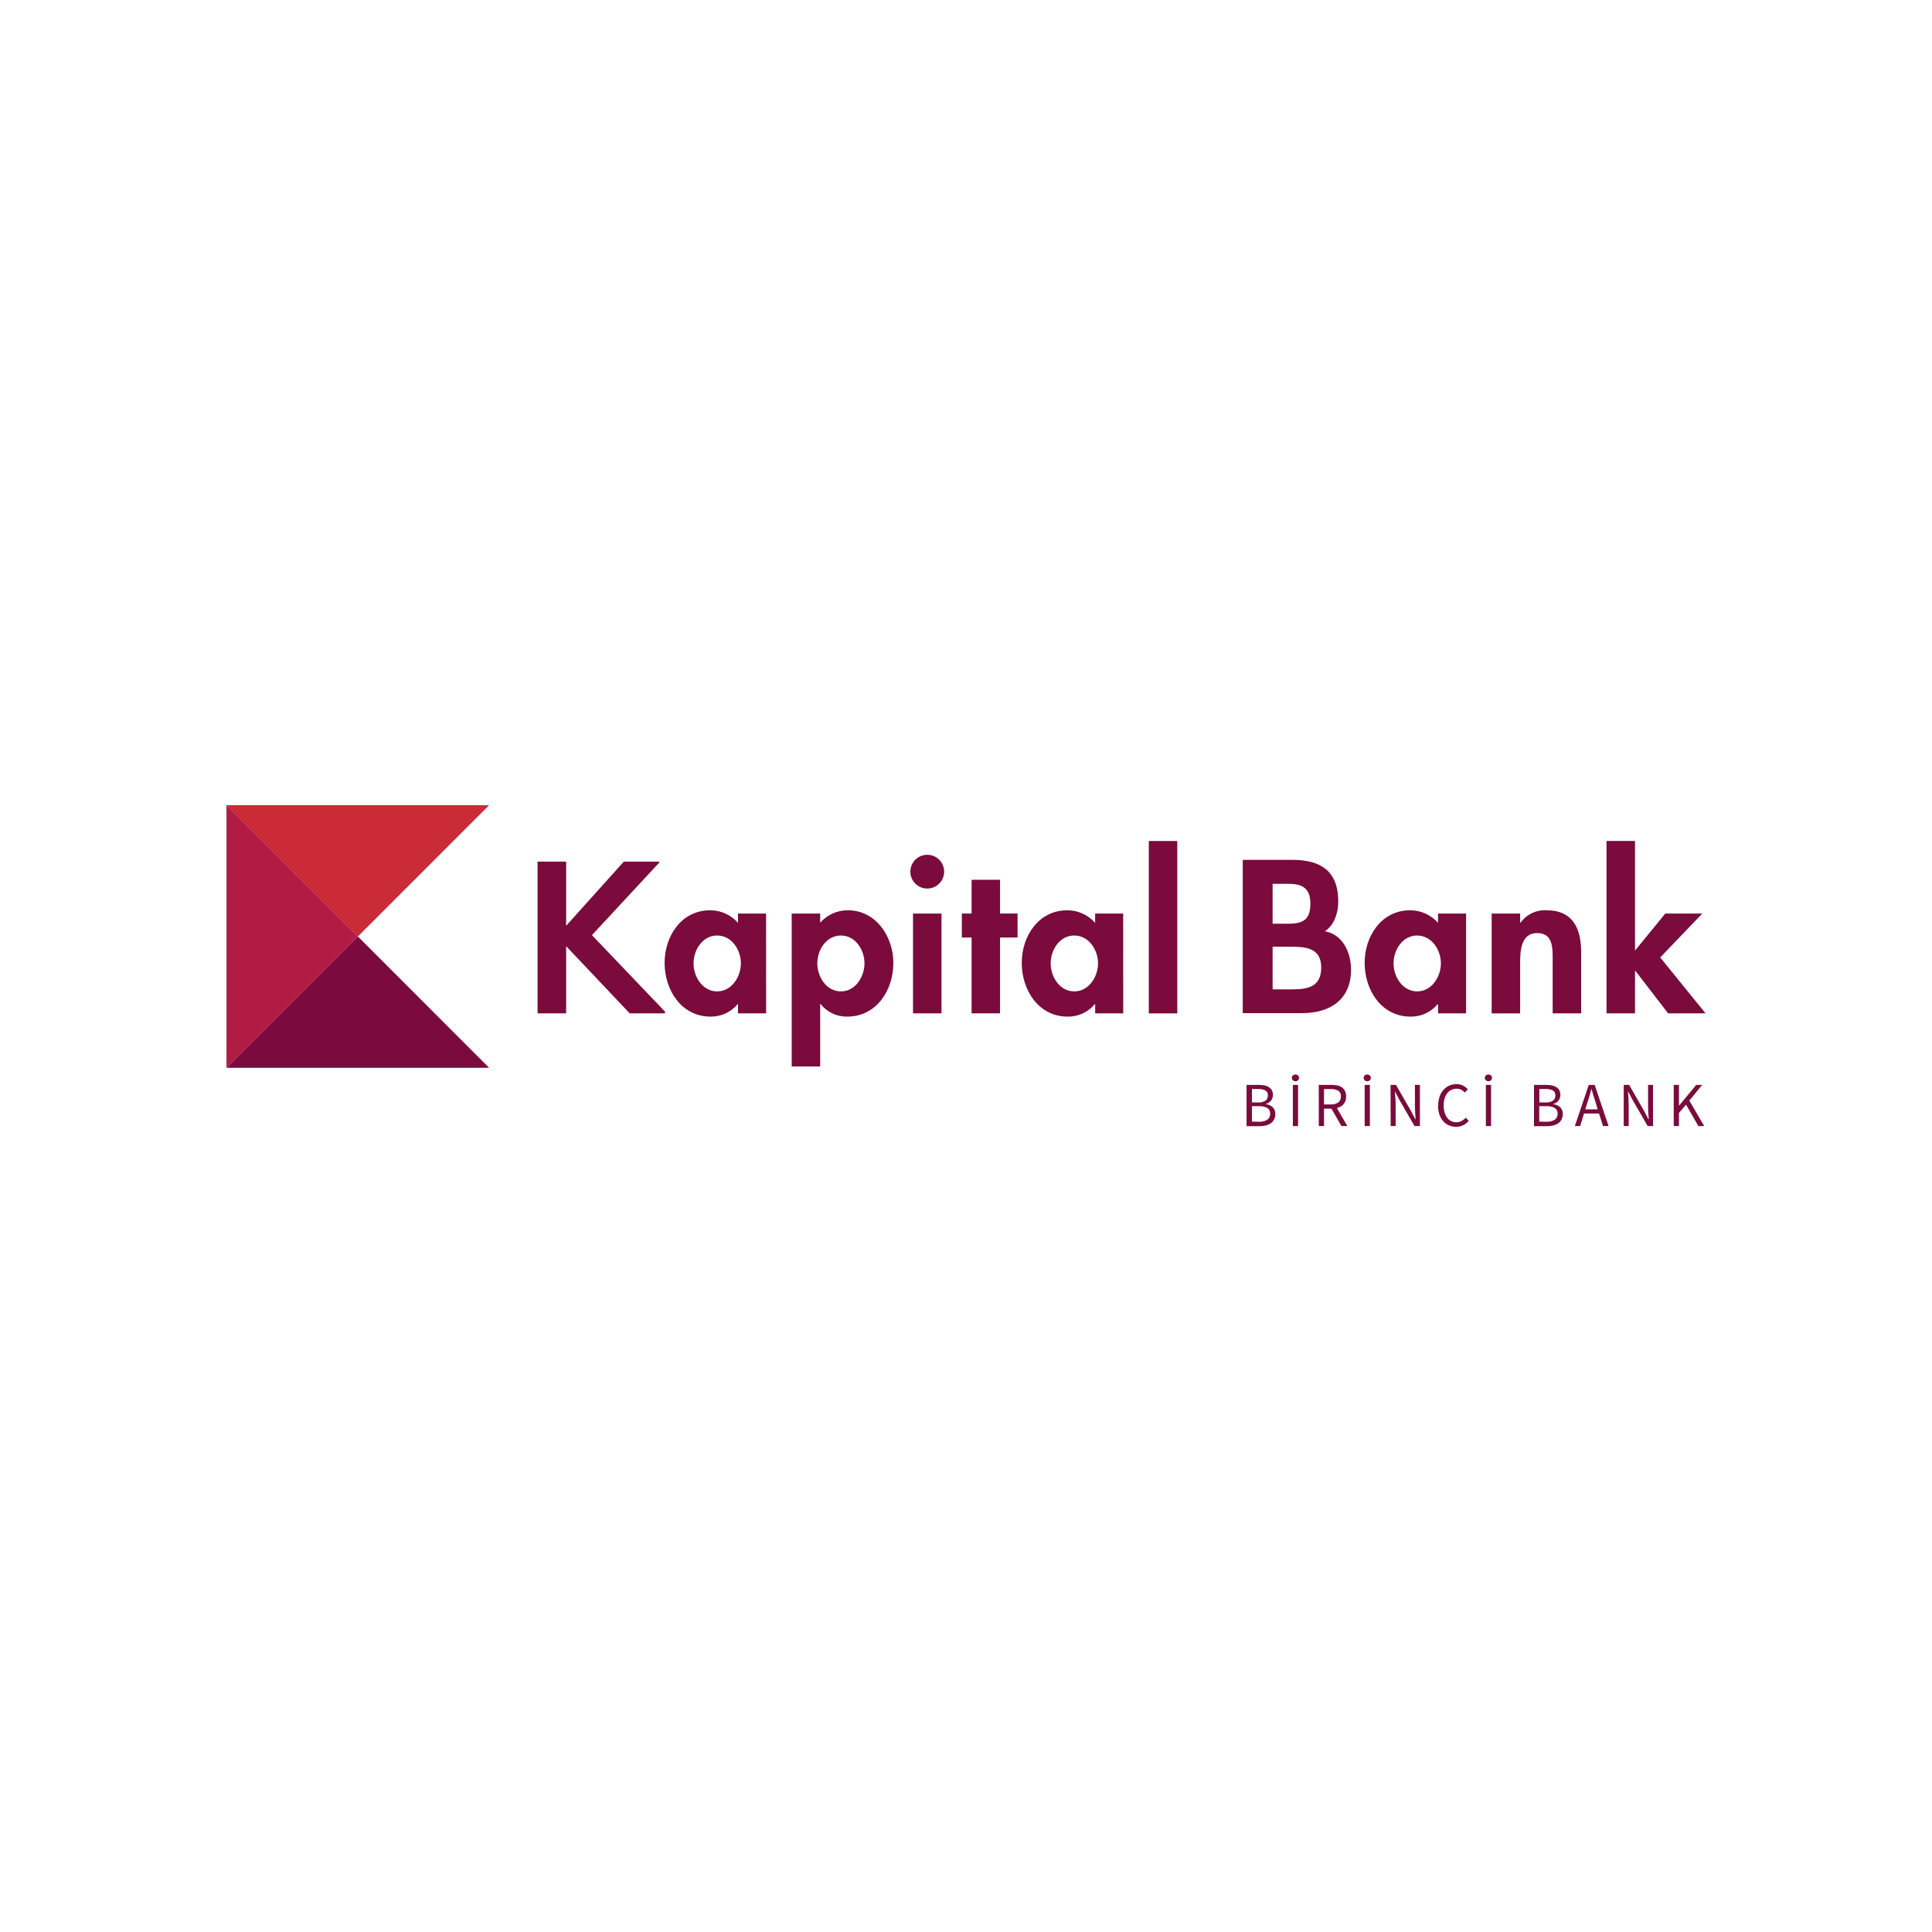
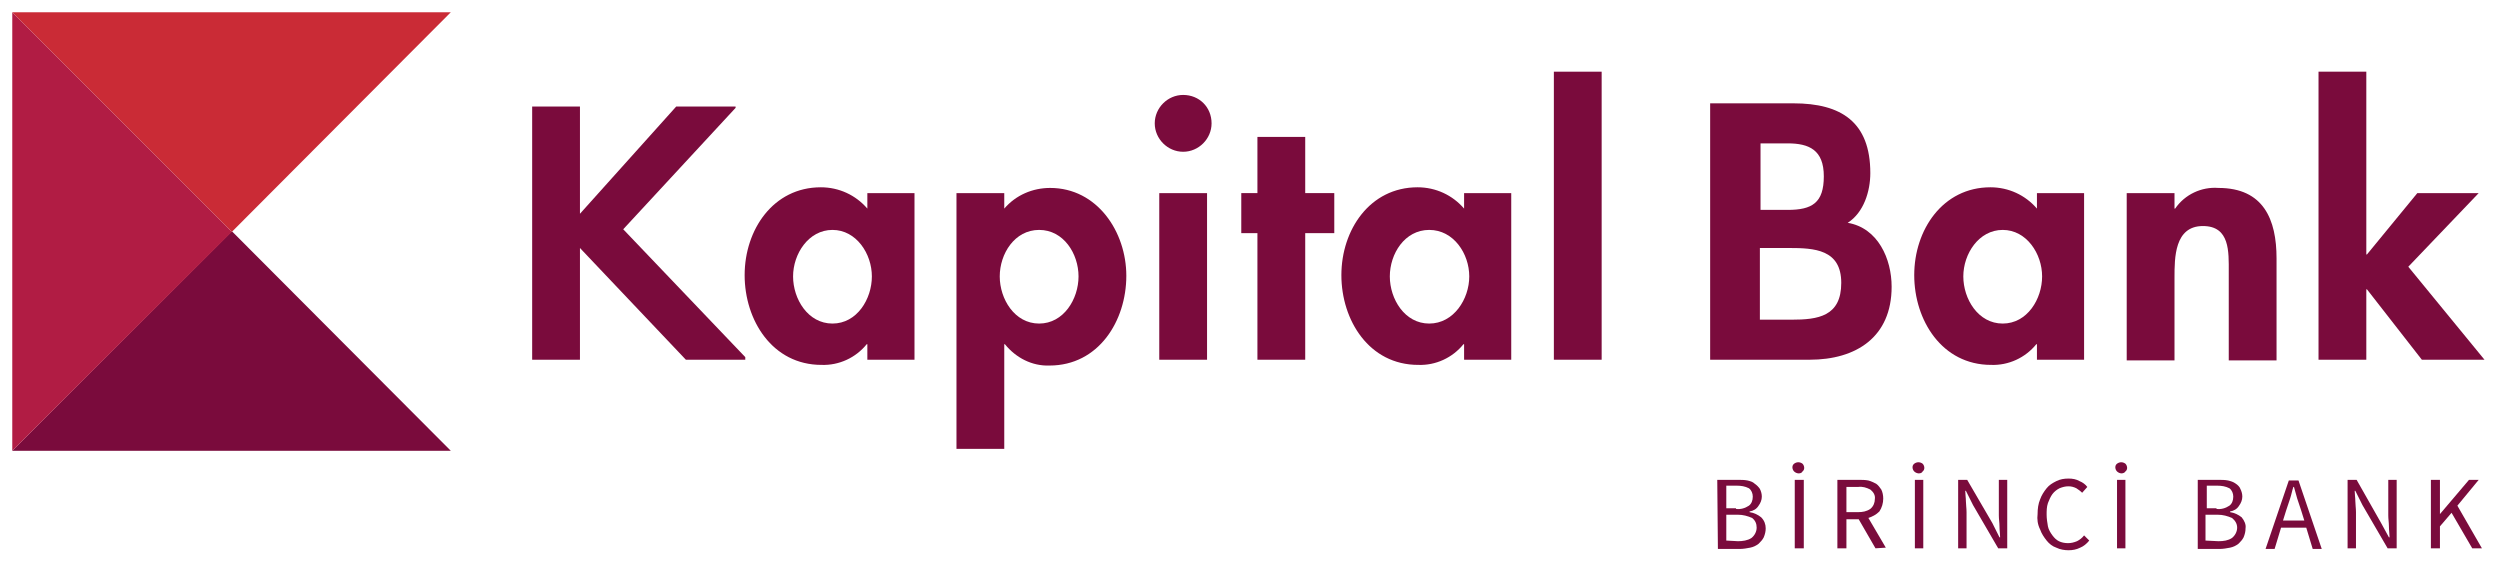
- <svg xmlns="http://www.w3.org/2000/svg" id="Layer_1" data-name="Layer 1" viewBox="0 0 500 500">
-   <defs>
-     <style>.cls-1{fill:#7a0b3c;}.cls-2{fill:#b11c44;}.cls-3{fill:#ca2b36;fill-rule:evenodd;}</style>
-   </defs>
-   <path class="cls-1" d="M322.61,280.77h3.16a7.62,7.62,0,0,1,1.49.14,3.34,3.34,0,0,1,1.15.46,2.13,2.13,0,0,1,.75.8,2.47,2.47,0,0,1,.27,1.2,2.37,2.37,0,0,1-.46,1.43,2.31,2.31,0,0,1-1.39.89v.06a3.18,3.18,0,0,1,1.81.81,2.32,2.32,0,0,1,.66,1.74,3.1,3.1,0,0,1-.29,1.37,2.77,2.77,0,0,1-.83,1,3.83,3.83,0,0,1-1.29.59,6.48,6.48,0,0,1-1.64.19h-3.39Zm2.92,4.54a3.2,3.2,0,0,0,2-.47,1.63,1.63,0,0,0,.59-1.36,1.36,1.36,0,0,0-.63-1.26,3.71,3.71,0,0,0-1.87-.38H324v3.47Zm.28,5a3.83,3.83,0,0,0,2.14-.51,1.79,1.79,0,0,0,.76-1.6,1.59,1.59,0,0,0-.74-1.46,4.23,4.23,0,0,0-2.16-.46H324v4Z" />
-   <path class="cls-1" d="M335.26,279.83a1,1,0,0,1-.66-.25.86.86,0,0,1,0-1.25,1,1,0,0,1,1.32,0,.86.86,0,0,1,0,1.25,1,1,0,0,1-.66.25m-.67.94h1.35v10.65h-1.35Z" />
-   <path class="cls-1" d="M347.15,291.42l-2.57-4.5h-1.93v4.5H341.3V280.77h3.33a7.06,7.06,0,0,1,1.5.15,3.14,3.14,0,0,1,1.19.51,2.41,2.41,0,0,1,.77.93,3.23,3.23,0,0,1,.28,1.4,2.94,2.94,0,0,1-.65,2,3.4,3.4,0,0,1-1.74,1l2.7,4.64Zm-4.5-5.6h1.79a3.08,3.08,0,0,0,1.91-.51,1.82,1.82,0,0,0,.67-1.55,1.6,1.6,0,0,0-.67-1.48,3.58,3.58,0,0,0-1.91-.43h-1.79Z" />
-   <path class="cls-1" d="M353.84,279.83a1,1,0,0,1-.66-.25.86.86,0,0,1,0-1.25,1,1,0,0,1,1.32,0,.86.86,0,0,1,0,1.25,1,1,0,0,1-.66.25m-.66.94h1.34v10.65h-1.34Z" />
-   <path class="cls-1" d="M359.88,280.77h1.4l3.85,6.69,1.15,2.21h.07c0-.55-.07-1.11-.11-1.68s-.06-1.15-.06-1.72v-5.5h1.29v10.65h-1.4l-3.87-6.71-1.15-2.19H361c0,.54.09,1.09.13,1.65s.06,1.12.06,1.68v5.57h-1.29Z" />
-   <path class="cls-1" d="M372.21,286.09a6.9,6.9,0,0,1,.36-2.3,5,5,0,0,1,1-1.74,4.29,4.29,0,0,1,1.5-1.1,4.73,4.73,0,0,1,1.89-.38,3.53,3.53,0,0,1,1.7.4,4.65,4.65,0,0,1,1.21.92l-.76.86a3.52,3.52,0,0,0-.94-.72,2.52,2.52,0,0,0-1.19-.27,3.11,3.11,0,0,0-1.38.3,3,3,0,0,0-1.06.86,4,4,0,0,0-.68,1.36,6.13,6.13,0,0,0-.24,1.78,6.31,6.31,0,0,0,.23,1.81,4.42,4.42,0,0,0,.66,1.38,2.78,2.78,0,0,0,1,.87,2.94,2.94,0,0,0,1.37.31,2.81,2.81,0,0,0,1.36-.31,4.12,4.12,0,0,0,1.1-.87l.76.82a4.68,4.68,0,0,1-1.43,1.14,4,4,0,0,1-1.82.41,4.58,4.58,0,0,1-1.86-.38,4.13,4.13,0,0,1-1.48-1.08,4.93,4.93,0,0,1-1-1.73,7.1,7.1,0,0,1-.35-2.34" />
-   <path class="cls-1" d="M385.2,279.83a1,1,0,0,1-.66-.25.86.86,0,0,1,0-1.25,1,1,0,0,1,1.32,0,.86.86,0,0,1,0,1.25,1,1,0,0,1-.66.25m-.66.94h1.34v10.65h-1.34Z" />
-   <path class="cls-1" d="M397,280.77h3.17a7.52,7.52,0,0,1,1.48.14,3.48,3.48,0,0,1,1.16.46,2,2,0,0,1,.74.8,2.47,2.47,0,0,1,.27,1.2,2.43,2.43,0,0,1-.45,1.43,2.36,2.36,0,0,1-1.4.89v.06a3.24,3.24,0,0,1,1.82.81,2.35,2.35,0,0,1,.65,1.74,3.1,3.1,0,0,1-.29,1.37,2.67,2.67,0,0,1-.83,1,3.78,3.78,0,0,1-1.28.59,6.56,6.56,0,0,1-1.65.19H397Zm2.93,4.54a3.19,3.19,0,0,0,2-.47,1.61,1.61,0,0,0,.59-1.36,1.37,1.37,0,0,0-.62-1.26,3.75,3.75,0,0,0-1.88-.38h-1.64v3.47Zm.27,5a3.86,3.86,0,0,0,2.15-.51,1.81,1.81,0,0,0,.76-1.6,1.6,1.6,0,0,0-.75-1.46,4.23,4.23,0,0,0-2.16-.46h-1.85v4Z" />
-   <path class="cls-1" d="M413.82,288.17h-3.88l-1,3.25h-1.37l3.6-10.65h1.53l3.6,10.65h-1.44Zm-.34-1.08-.5-1.63c-.2-.6-.39-1.19-.56-1.78l-.52-1.81h-.06c-.16.62-.33,1.22-.5,1.81s-.37,1.18-.56,1.78l-.5,1.63Z" />
-   <path class="cls-1" d="M420.22,280.77h1.4l3.84,6.69,1.16,2.21h.06c0-.55-.06-1.11-.1-1.68s-.06-1.15-.06-1.72v-5.5h1.28v10.65h-1.39l-3.87-6.71-1.15-2.19h-.07q.07.81.12,1.65t.06,1.68v5.57h-1.28Z" />
-   <polygon class="cls-1" points="433.16 280.77 434.51 280.77 434.51 286.11 434.56 286.11 438.99 280.77 440.52 280.77 437.19 284.83 441.04 291.42 439.53 291.42 436.35 285.88 434.51 288.04 434.51 291.42 433.16 291.42 433.16 280.77" />
-   <polygon class="cls-1" points="58.61 276.34 58.61 276.35 126.57 276.35 126.57 276.34 92.6 242.35 58.61 276.34" />
-   <polygon class="cls-2" points="58.62 208.38 58.61 208.38 58.61 276.34 92.6 242.36 58.62 208.38" />
-   <polygon class="cls-1" points="153.19 242.01 172.1 261.81 172.1 262.25 162.96 262.25 146.52 244.87 146.52 262.25 139.12 262.25 139.12 222.99 146.52 222.99 146.52 239.59 161.44 222.99 170.64 222.99 170.64 223.21 153.19 242.01" />
-   <path class="cls-1" d="M191.74,249.31c0-3.47-2.36-7.2-6.15-7.2s-6.1,3.73-6.1,7.2,2.31,7.26,6.1,7.26,6.15-3.79,6.15-7.26m6.53,12.94H191v-2.37h-.11a8.91,8.91,0,0,1-7,3.22c-7.57,0-11.89-6.9-11.89-13.89s4.37-13.63,11.79-13.63a9.58,9.58,0,0,1,7.21,3.26v-2.42h7.26Z" />
-   <path class="cls-1" d="M223.73,249.31c0-3.47-2.32-7.2-6.11-7.2s-6.1,3.73-6.1,7.2,2.32,7.26,6.1,7.26,6.11-3.79,6.11-7.26m-11.47-10.52a9.49,9.49,0,0,1,7.15-3.21c7.32,0,11.79,6.84,11.79,13.63,0,7-4.32,13.89-11.95,13.89a8.54,8.54,0,0,1-6.89-3.27h-.1V276h-7.37V236.42h7.37Z" />
-   <path class="cls-1" d="M243.66,262.25h-7.37V236.42h7.37Zm.68-36.66a4.37,4.37,0,1,1-4.37-4.37A4.35,4.35,0,0,1,244.34,225.59Z" />
-   <polygon class="cls-1" points="258.81 262.25 251.45 262.25 251.45 242.63 248.92 242.63 248.92 236.42 251.45 236.42 251.45 227.69 258.81 227.69 258.81 236.42 263.34 236.42 263.34 242.63 258.81 242.63 258.81 262.25" />
-   <path class="cls-1" d="M284.17,249.31c0-3.47-2.37-7.2-6.16-7.2s-6.1,3.73-6.1,7.2,2.31,7.26,6.1,7.26,6.16-3.79,6.16-7.26m6.52,12.94h-7.26v-2.37h-.11a8.89,8.89,0,0,1-7,3.22c-7.58,0-11.89-6.9-11.89-13.89s4.37-13.63,11.78-13.63a9.56,9.56,0,0,1,7.21,3.26v-2.42h7.26Z" />
-   <rect class="cls-1" x="297.31" y="217.65" width="7.37" height="44.61" />
-   <path class="cls-1" d="M372.9,249.31c0-3.47-2.37-7.2-6.15-7.2s-6.1,3.73-6.1,7.2,2.31,7.26,6.1,7.26,6.15-3.79,6.15-7.26m6.52,12.94h-7.25v-2.37h-.11a8.92,8.92,0,0,1-7,3.22c-7.58,0-11.89-6.9-11.89-13.89s4.37-13.63,11.79-13.63a9.58,9.58,0,0,1,7.21,3.26v-2.42h7.25Z" />
-   <path class="cls-1" d="M393.42,238.79h.1a7.7,7.7,0,0,1,6.73-3.21c6.95,0,8.95,4.9,8.95,10.89v15.78h-7.37V248.57c0-3.1.16-7.09-4-7.09-4.37,0-4.42,4.89-4.42,8v12.78h-7.37V236.42h7.37Z" />
-   <polygon class="cls-1" points="423.14 245.89 423.24 245.89 430.98 236.42 440.55 236.42 429.66 247.79 441.39 262.25 431.71 262.25 423.24 251.26 423.14 251.26 423.14 262.25 415.77 262.25 415.77 217.64 423.14 217.64 423.14 245.89" />
-   <path class="cls-1" d="M329.35,256.05h4.84c4.15,0,7.74-.53,7.74-5.69s-4.22-5.36-8.11-5.36h-4.47Zm0-17h4.16c3.78,0,5.62-1.1,5.62-5.21s-2.31-5.1-5.57-5.1h-4.21Zm-7.73-16.52h12.83c7.36,0,11.89,2.9,11.89,10.79,0,2.84-1,6.11-3.47,7.69,4.68.83,6.78,5.57,6.78,9.94,0,7.78-5.47,11.25-12.67,11.25H321.62Z" />
-   <polygon id="SVGID" class="cls-3" points="126.57 208.39 126.57 208.38 58.61 208.38 58.61 208.4 92.59 242.38 126.57 208.39" />
+ <svg xmlns="http://www.w3.org/2000/svg" version="1.1" id="Layer_1" x="0px" y="0px" viewBox="0 0 387.1 87" style="enable-background:new 0 0 387.1 87;" xml:space="preserve">
+   <style type="text/css">
+ 	.st0{fill:#7A0B3C;}
+ 	.st1{fill:#B11C44;}
+ 	.st2{fill:#CA2B36;}
+ </style>
+   <g>
+     <path class="st0" d="M265.9,74.3h3.2c0.5,0,1,0,1.5,0.1c0.4,0.1,0.8,0.2,1.1,0.5c0.3,0.2,0.6,0.5,0.8,0.8c0.2,0.4,0.3,0.8,0.3,1.2   c0,0.5-0.2,1-0.5,1.4c-0.3,0.5-0.8,0.8-1.4,0.9v0.1c0.7,0.1,1.3,0.4,1.8,0.8c0.5,0.5,0.7,1.1,0.7,1.7c0,0.5-0.1,0.9-0.3,1.4   c-0.2,0.4-0.5,0.7-0.8,1c-0.4,0.3-0.8,0.5-1.3,0.6c-0.5,0.1-1.1,0.2-1.6,0.2h-3.4L265.9,74.3z M268.8,78.8c0.7,0.1,1.4-0.1,2-0.5   c0.4-0.3,0.6-0.8,0.6-1.4c0-0.5-0.2-1-0.6-1.3c-0.6-0.3-1.2-0.4-1.9-0.4h-1.6v3.5H268.8z M269.1,83.8c0.7,0,1.5-0.1,2.1-0.5   c0.5-0.4,0.8-1,0.8-1.6c0-0.6-0.2-1.1-0.7-1.5c-0.7-0.3-1.4-0.5-2.2-0.5h-1.8v4L269.1,83.8z" />
+     <path class="st0" d="M278.5,73.3c-0.2,0-0.5-0.1-0.7-0.3c-0.3-0.3-0.4-0.9,0-1.2c0,0,0,0,0,0c0.4-0.3,0.9-0.3,1.3,0   c0.3,0.3,0.4,0.9,0,1.2c0,0,0,0,0,0C279,73.2,278.8,73.3,278.5,73.3 M277.9,74.3h1.4v10.6h-1.4V74.3z" />
+     <path class="st0" d="M290.4,84.9l-2.6-4.5h-1.9v4.5h-1.4V74.3h3.3c0.5,0,1,0,1.5,0.1c0.4,0.1,0.8,0.3,1.2,0.5   c0.3,0.2,0.6,0.6,0.8,0.9c0.2,0.4,0.3,0.9,0.3,1.4c0,0.7-0.2,1.4-0.6,2c-0.5,0.5-1.1,0.8-1.7,1l2.7,4.6L290.4,84.9z M285.9,79.3   h1.8c0.7,0,1.3-0.1,1.9-0.5c0.5-0.4,0.7-1,0.7-1.5c0.1-0.6-0.2-1.1-0.7-1.5c-0.6-0.3-1.2-0.5-1.9-0.4h-1.8V79.3z" />
+     <path class="st0" d="M297.1,73.3c-0.2,0-0.5-0.1-0.7-0.3c-0.3-0.3-0.4-0.9,0-1.2c0,0,0,0,0,0c0.4-0.3,0.9-0.3,1.3,0   c0.3,0.3,0.4,0.9,0,1.2c0,0,0,0,0,0C297.6,73.2,297.4,73.3,297.1,73.3 M296.5,74.3h1.3v10.6h-1.3V74.3z" />
+     <path class="st0" d="M303.2,74.3h1.4l3.9,6.7l1.1,2.2h0.1c0-0.5-0.1-1.1-0.1-1.7s-0.1-1.1-0.1-1.7v-5.5h1.3v10.6h-1.4l-3.9-6.7   l-1.1-2.2h-0.1c0,0.5,0.1,1.1,0.1,1.6s0.1,1.1,0.1,1.7v5.6h-1.3L303.2,74.3z" />
+     <path class="st0" d="M315.5,79.6c0-0.8,0.1-1.6,0.4-2.3c0.2-0.6,0.6-1.2,1-1.7c0.4-0.5,0.9-0.8,1.5-1.1c0.6-0.3,1.2-0.4,1.9-0.4   c0.6,0,1.2,0.1,1.7,0.4c0.5,0.2,0.9,0.5,1.2,0.9l-0.8,0.9c-0.3-0.3-0.6-0.5-0.9-0.7c-0.4-0.2-0.8-0.3-1.2-0.3   c-0.5,0-0.9,0.1-1.4,0.3c-0.4,0.2-0.8,0.5-1.1,0.9c-0.3,0.4-0.5,0.9-0.7,1.4c-0.2,0.6-0.2,1.2-0.2,1.8c0,0.6,0.1,1.2,0.2,1.8   c0.1,0.5,0.4,1,0.7,1.4c0.3,0.4,0.6,0.7,1,0.9c0.4,0.2,0.9,0.3,1.4,0.3c0.5,0,0.9-0.1,1.4-0.3c0.4-0.2,0.8-0.5,1.1-0.9l0.8,0.8   c-0.4,0.5-0.9,0.9-1.4,1.1c-0.6,0.3-1.2,0.4-1.8,0.4c-0.6,0-1.3-0.1-1.9-0.4c-0.6-0.2-1.1-0.6-1.5-1.1c-0.4-0.5-0.8-1.1-1-1.7   C315.5,81.2,315.4,80.4,315.5,79.6" />
+     <path class="st0" d="M328.5,73.3c-0.2,0-0.5-0.1-0.7-0.3c-0.3-0.3-0.4-0.9,0-1.2c0,0,0,0,0,0c0.4-0.3,0.9-0.3,1.3,0   c0.3,0.3,0.4,0.9,0,1.2c0,0,0,0,0,0C329,73.2,328.7,73.3,328.5,73.3 M327.8,74.3h1.3v10.6h-1.3V74.3z" />
+     <path class="st0" d="M340.3,74.3h3.2c0.5,0,1,0,1.5,0.1c0.4,0.1,0.8,0.2,1.2,0.5c0.3,0.2,0.6,0.5,0.7,0.8c0.2,0.4,0.3,0.8,0.3,1.2   c0,0.5-0.2,1-0.5,1.4c-0.3,0.5-0.8,0.8-1.4,0.9v0.1c0.7,0.1,1.3,0.4,1.8,0.8c0.4,0.5,0.7,1.1,0.6,1.7c0,0.5-0.1,0.9-0.3,1.4   c-0.2,0.4-0.5,0.7-0.8,1c-0.4,0.3-0.8,0.5-1.3,0.6c-0.5,0.1-1.1,0.2-1.6,0.2h-3.4V74.3z M343.2,78.8c0.7,0.1,1.4-0.1,2-0.5   c0.4-0.3,0.6-0.8,0.6-1.4c0-0.5-0.2-1-0.6-1.3c-0.6-0.3-1.2-0.4-1.9-0.4h-1.6v3.5H343.2z M343.5,83.8c0.8,0,1.5-0.1,2.1-0.5   c0.5-0.4,0.8-1,0.8-1.6c0-0.6-0.3-1.1-0.8-1.5c-0.7-0.3-1.4-0.5-2.2-0.5h-1.9v4L343.5,83.8z" />
+     <path class="st0" d="M357.1,81.7h-3.9l-1,3.3h-1.4l3.6-10.6h1.5l3.6,10.6h-1.4L357.1,81.7z M356.8,80.6l-0.5-1.6   c-0.2-0.6-0.4-1.2-0.6-1.8l-0.5-1.8h-0.1c-0.2,0.6-0.3,1.2-0.5,1.8s-0.4,1.2-0.6,1.8l-0.5,1.6H356.8z" />
+     <path class="st0" d="M363.5,74.3h1.4l3.8,6.7l1.2,2.2h0.1c0-0.5-0.1-1.1-0.1-1.7s-0.1-1.1-0.1-1.7v-5.5h1.3v10.6h-1.4l-3.9-6.7   l-1.1-2.2h-0.1c0,0.5,0.1,1.1,0.1,1.6s0.1,1.1,0.1,1.7v5.6h-1.3L363.5,74.3z" />
+     <polygon class="st0" points="376.4,74.3 377.8,74.3 377.8,79.6 377.8,79.6 382.3,74.3 383.8,74.3 380.5,78.3 384.3,84.9    382.8,84.9 379.6,79.4 377.8,81.5 377.8,84.9 376.4,84.9  " />
+     <polygon class="st0" points="1.9,69.8 1.9,69.8 69.8,69.8 69.8,69.8 35.9,35.8  " />
+     <polygon class="st1" points="1.9,1.9 1.9,1.9 1.9,69.8 35.9,35.9  " />
+     <polygon class="st0" points="96.5,35.5 115.4,55.3 115.4,55.7 106.2,55.7 89.8,38.4 89.8,55.7 82.4,55.7 82.4,16.5 89.8,16.5    89.8,33.1 104.7,16.5 113.9,16.5 113.9,16.7  " />
+     <path class="st0" d="M135,42.8c0-3.5-2.4-7.2-6.1-7.2s-6.1,3.7-6.1,7.2s2.3,7.3,6.1,7.3S135,46.3,135,42.8 M141.6,55.7h-7.3v-2.4   h-0.1c-1.7,2.1-4.3,3.3-7,3.2c-7.6,0-11.9-6.9-11.9-13.9s4.4-13.6,11.8-13.6c2.8,0,5.4,1.2,7.2,3.3v-2.4h7.3L141.6,55.7z" />
+     <path class="st0" d="M167,42.8c0-3.5-2.3-7.2-6.1-7.2s-6.1,3.7-6.1,7.2s2.3,7.3,6.1,7.3S167,46.3,167,42.8 M155.5,32.3   c1.8-2.1,4.4-3.2,7.1-3.2c7.3,0,11.8,6.8,11.8,13.6c0,7-4.3,13.9-11.9,13.9c-2.7,0.1-5.2-1.2-6.9-3.3h-0.1v16.2h-7.4V29.9h7.4   L155.5,32.3z" />
+     <path class="st0" d="M186.9,55.7h-7.4V29.9h7.4V55.7z M187.6,19.1c0,2.4-2,4.4-4.4,4.4c-2.4,0-4.4-2-4.4-4.4c0-2.4,2-4.4,4.4-4.4   c0,0,0,0,0,0C185.7,14.7,187.6,16.6,187.6,19.1C187.6,19.1,187.6,19.1,187.6,19.1z" />
+     <polygon class="st0" points="202.1,55.7 194.7,55.7 194.7,36.1 192.2,36.1 192.2,29.9 194.7,29.9 194.7,21.2 202.1,21.2    202.1,29.9 206.6,29.9 206.6,36.1 202.1,36.1  " />
+     <path class="st0" d="M227.5,42.8c0-3.5-2.4-7.2-6.2-7.2s-6.1,3.7-6.1,7.2s2.3,7.3,6.1,7.3S227.5,46.3,227.5,42.8 M234,55.7h-7.3   v-2.4h-0.1c-1.7,2.1-4.3,3.3-7,3.2c-7.6,0-11.9-6.9-11.9-13.9s4.4-13.6,11.8-13.6c2.8,0,5.4,1.2,7.2,3.3v-2.4h7.3L234,55.7z" />
+     <rect x="240.6" y="11.1" class="st0" width="7.4" height="44.6" />
+     <path class="st0" d="M316.2,42.8c0-3.5-2.4-7.2-6.1-7.2s-6.1,3.7-6.1,7.2s2.3,7.3,6.1,7.3S316.2,46.3,316.2,42.8 M322.7,55.7h-7.3   v-2.4h-0.1c-1.7,2.1-4.3,3.3-7,3.2c-7.6,0-11.9-6.9-11.9-13.9s4.4-13.6,11.8-13.6c2.8,0,5.4,1.2,7.2,3.3v-2.4h7.3V55.7z" />
+     <path class="st0" d="M336.7,32.3h0.1c1.5-2.2,4.1-3.4,6.7-3.2c7,0,9,4.9,9,10.9v15.8h-7.4V42.1c0-3.1,0.2-7.1-4-7.1   c-4.4,0-4.4,4.9-4.4,8v12.8h-7.4V29.9h7.4L336.7,32.3z" />
+     <polygon class="st0" points="366.4,39.4 366.5,39.4 374.3,29.9 383.8,29.9 372.9,41.3 384.7,55.7 375,55.7 366.5,44.8 366.4,44.8    366.4,55.7 359,55.7 359,11.1 366.4,11.1  " />
+     <path class="st0" d="M272.6,49.5h4.8c4.1,0,7.7-0.5,7.7-5.7s-4.2-5.4-8.1-5.4h-4.5V49.5z M272.6,32.5h4.2c3.8,0,5.6-1.1,5.6-5.2   s-2.3-5.1-5.6-5.1h-4.2V32.5z M264.9,16h12.8c7.4,0,11.9,2.9,11.9,10.8c0,2.8-1,6.1-3.5,7.7c4.7,0.8,6.8,5.6,6.8,9.9   c0,7.8-5.5,11.3-12.7,11.3h-15.4V16z" />
+     <polygon id="SVGID" class="st2" points="69.8,1.9 69.8,1.9 1.9,1.9 1.9,1.9 35.9,35.9  " />
+   </g>
</svg>
